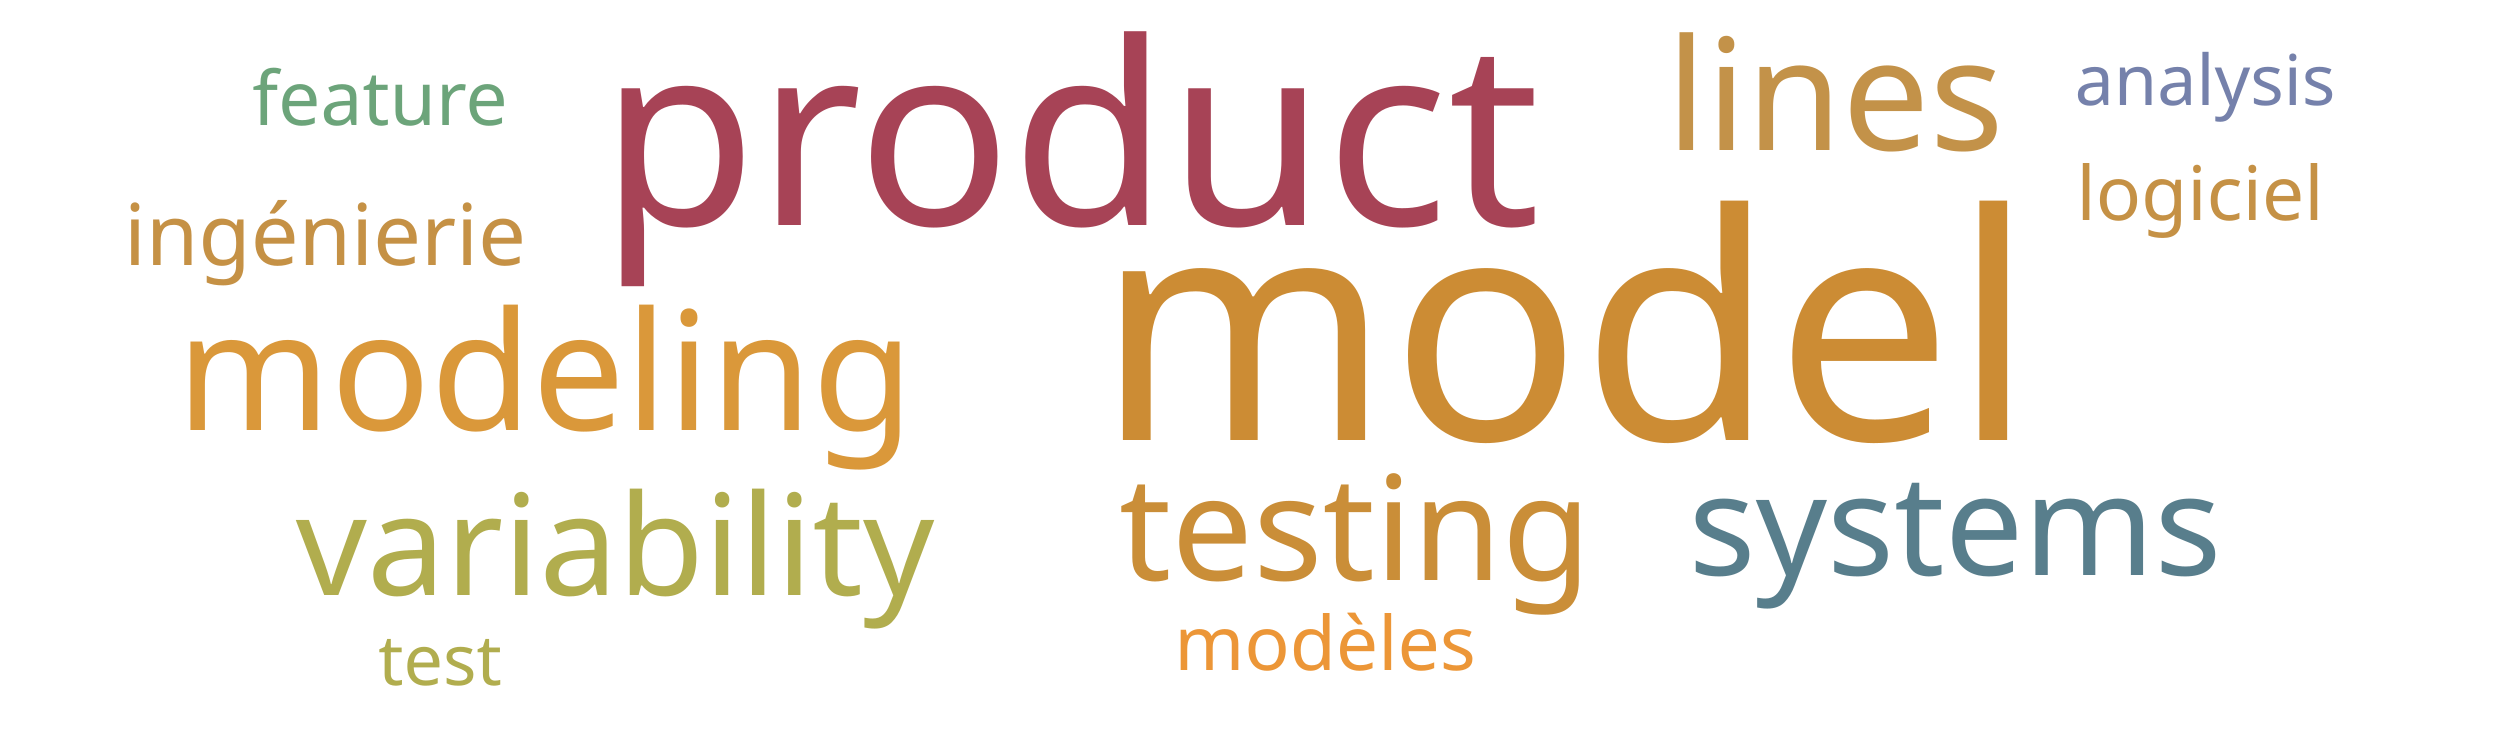
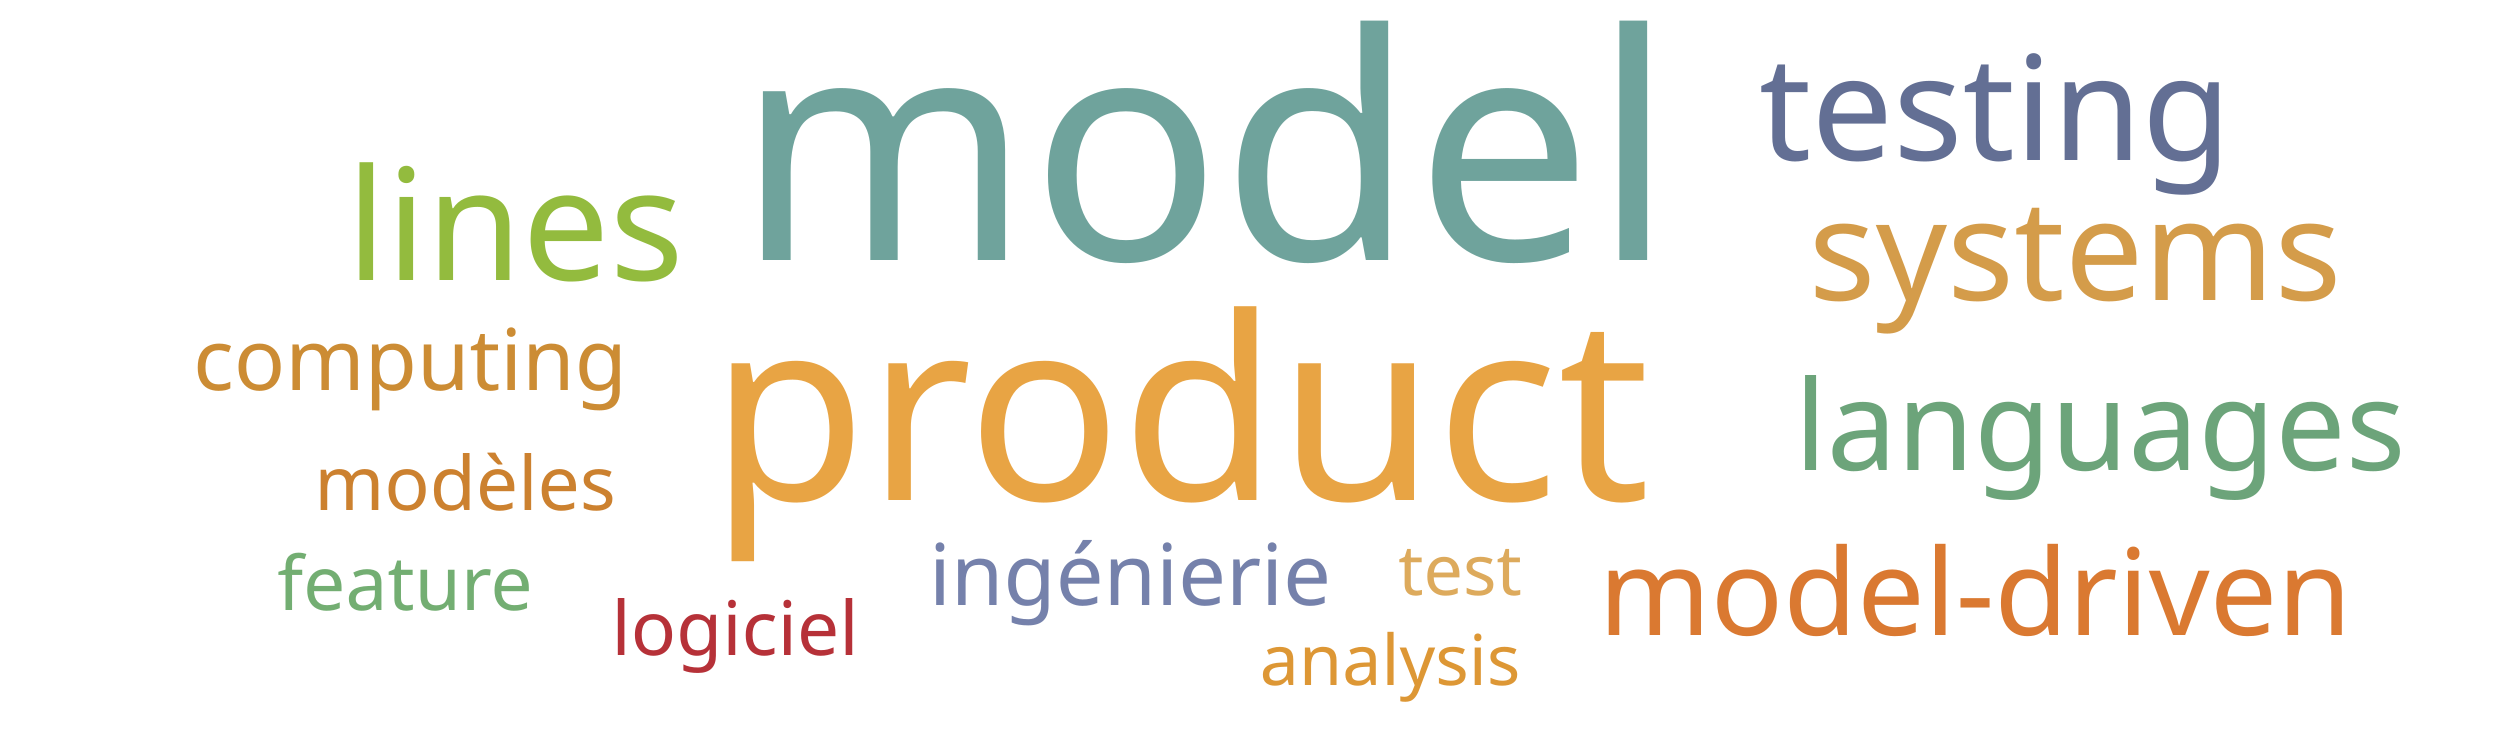
<svg xmlns="http://www.w3.org/2000/svg" width="500" height="150">
  <g transform="translate(250, 75)">
-     <text text-anchor="middle" style="font-family: Impact; font-size: 63px; fill: #cc8c34" transform="translate(63,13)rotate(0)">model</text>
-     <text text-anchor="middle" style="font-family: Impact; font-size: 51px; fill: #a74356" transform="translate(-36,-30)rotate(0)">product</text>
-     <text text-anchor="middle" style="font-family: Impact; font-size: 33px; fill: #da983a" transform="translate(-141,11)rotate(0)">modeling</text>
-     <text text-anchor="middle" style="font-family: Impact; font-size: 31px; fill: #c39249" transform="translate(117,-45)rotate(0)">lines</text>
-     <text text-anchor="middle" style="font-family: Impact; font-size: 29px; fill: #ca8e38" transform="translate(21,41)rotate(0)">testing</text>
-     <text text-anchor="middle" style="font-family: Impact; font-size: 28px; fill: #b1ad4e" transform="translate(-127,44)rotate(0)">variability</text>
-     <text text-anchor="middle" style="font-family: Impact; font-size: 28px; fill: #587e8c" transform="translate(141,40)rotate(0)">systems</text>
-     <text text-anchor="middle" style="font-family: Impact; font-size: 17px; fill: #c59145" transform="translate(-185,-22)rotate(0)">ingénierie</text>
-     <text text-anchor="middle" style="font-family: Impact; font-size: 15px; fill: #ec9637" transform="translate(15,59)rotate(0)">modèles</text>
-     <text text-anchor="middle" style="font-family: Impact; font-size: 15px; fill: #c59145" transform="translate(190,-31)rotate(0)">logiciel</text>
-     <text text-anchor="middle" style="font-family: Impact; font-size: 15px; fill: #6ca47a" transform="translate(-174,-50)rotate(0)">feature</text>
-     <text text-anchor="middle" style="font-family: Impact; font-size: 14px; fill: #7581ab" transform="translate(191,-54)rotate(0)">analysis</text>
-     <text text-anchor="middle" style="font-family: Impact; font-size: 14px; fill: #b1ad4e" transform="translate(-162,62)rotate(0)">test</text>
+     <text text-anchor="middle" style="font-family: Impact; font-size: 63px; fill: #6fa39c" transform="translate(-9,-23)rotate(0)">model</text>
+     <text text-anchor="middle" style="font-family: Impact; font-size: 51px; fill: #e8a444" transform="translate(-14,25)rotate(0)">product</text>
+     <text text-anchor="middle" style="font-family: Impact; font-size: 31px; fill: #93bb3e" transform="translate(-147,-19)rotate(0)">lines</text>
+     <text text-anchor="middle" style="font-family: Impact; font-size: 29px; fill: #636f94" transform="translate(149,-43)rotate(0)">testing</text>
+     <text text-anchor="middle" style="font-family: Impact; font-size: 28px; fill: #d49c4a" transform="translate(165,-15)rotate(0)">systems</text>
+     <text text-anchor="middle" style="font-family: Impact; font-size: 25px; fill: #6ca47a" transform="translate(170,19)rotate(0)">languages</text>
+     <text text-anchor="middle" style="font-family: Impact; font-size: 24px; fill: #da7931" transform="translate(145,52)rotate(0)">model-driven</text>
+     <text text-anchor="middle" style="font-family: Impact; font-size: 17px; fill: #7581ab" transform="translate(-24,46)rotate(0)">ingénierie</text>
+     <text text-anchor="middle" style="font-family: Impact; font-size: 17px; fill: #cc8c34" transform="translate(-168,3)rotate(0)">computing</text>
+     <text text-anchor="middle" style="font-family: Impact; font-size: 15px; fill: #cc812f" transform="translate(-157,27)rotate(0)">modèles</text>
+     <text text-anchor="middle" style="font-family: Impact; font-size: 15px; fill: #b63138" transform="translate(-103,56)rotate(0)">logiciel</text>
+     <text text-anchor="middle" style="font-family: Impact; font-size: 15px; fill: #73ae72" transform="translate(-169,47)rotate(0)">feature</text>
+     <text text-anchor="middle" style="font-family: Impact; font-size: 14px; fill: #dd9735" transform="translate(28,62)rotate(0)">analysis</text>
+     <text text-anchor="middle" style="font-family: Impact; font-size: 14px; fill: #ddaa5c" transform="translate(42,44)rotate(0)">test</text>
  </g>
</svg>
